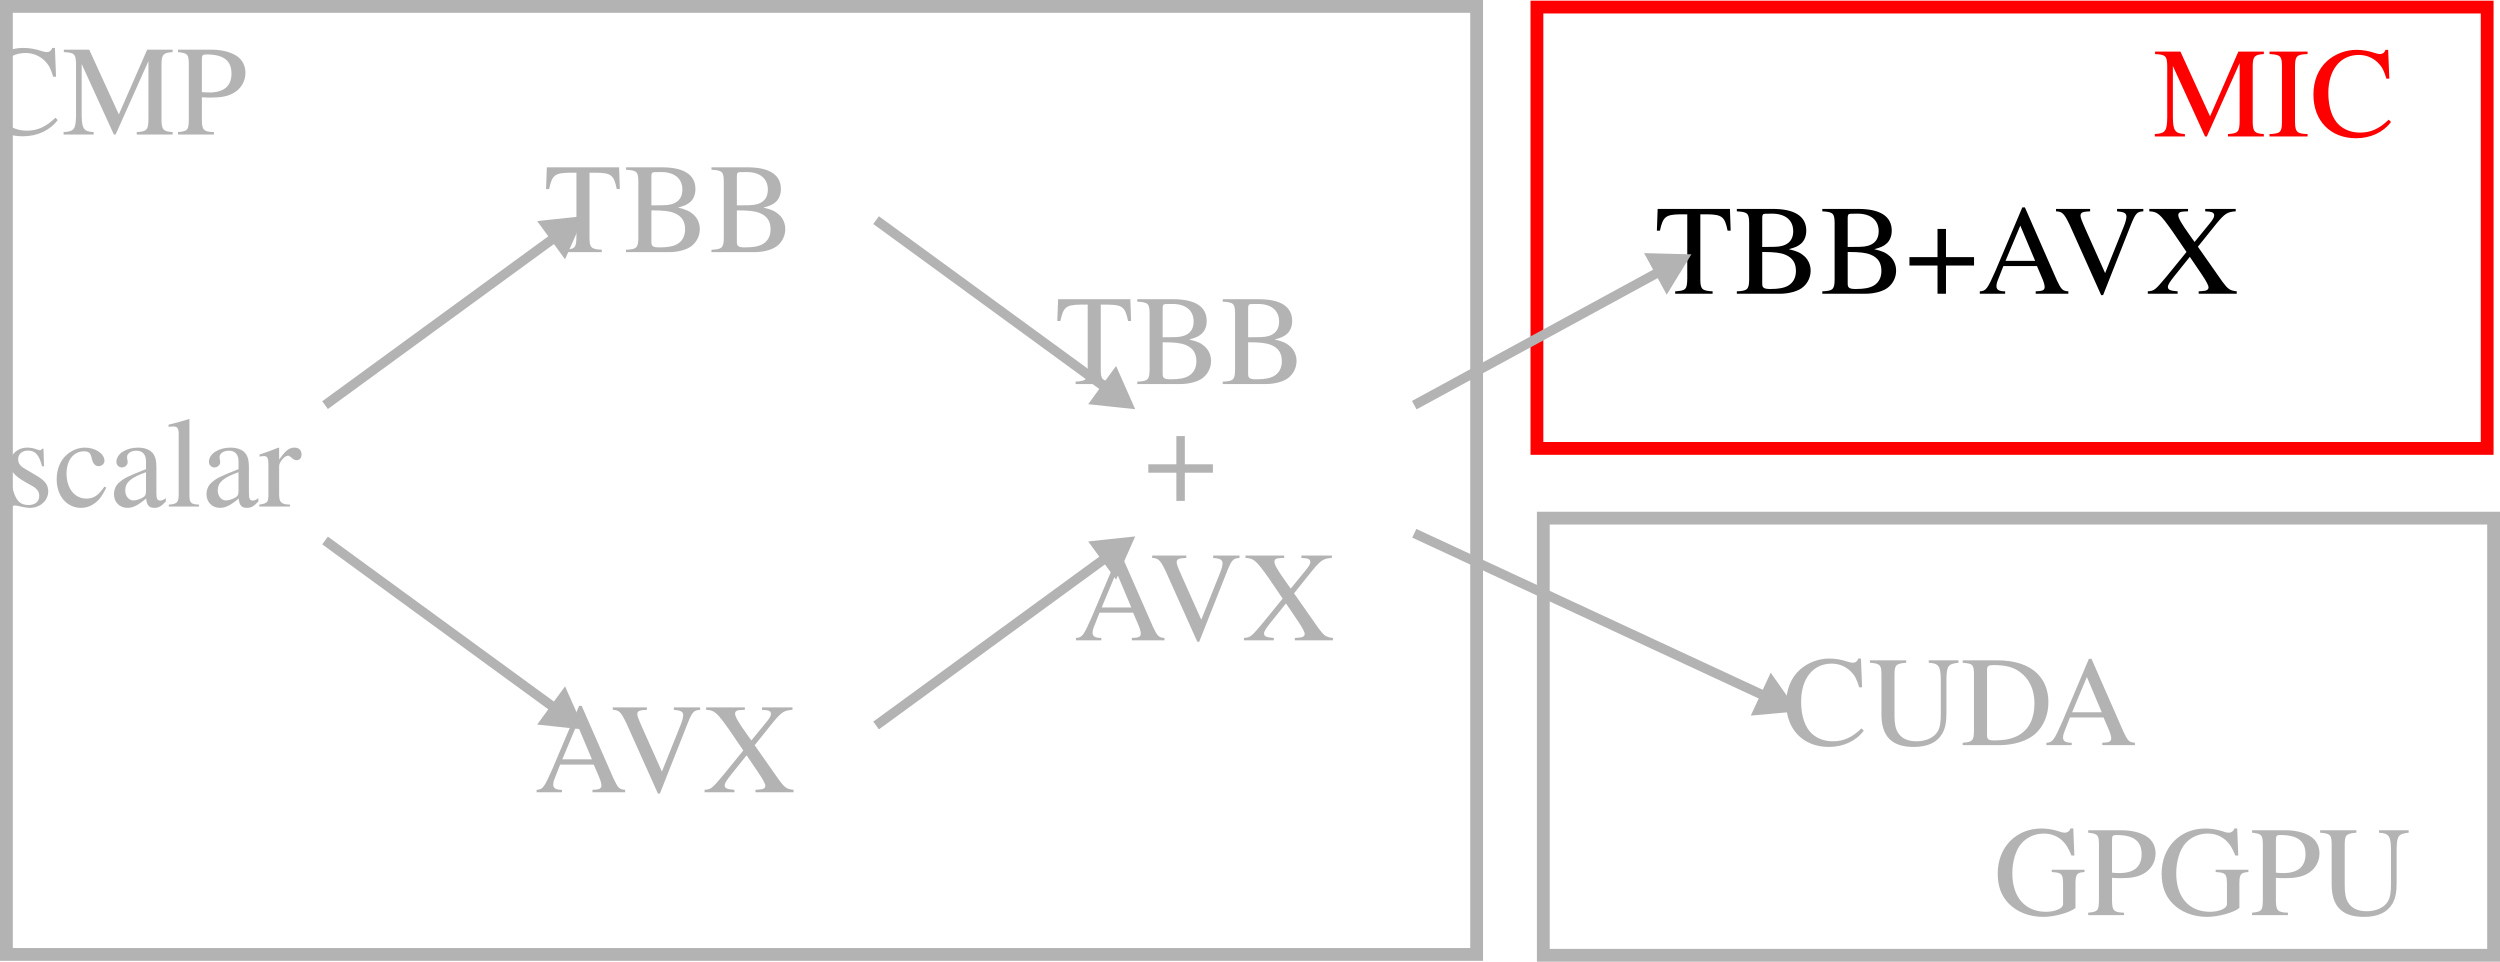
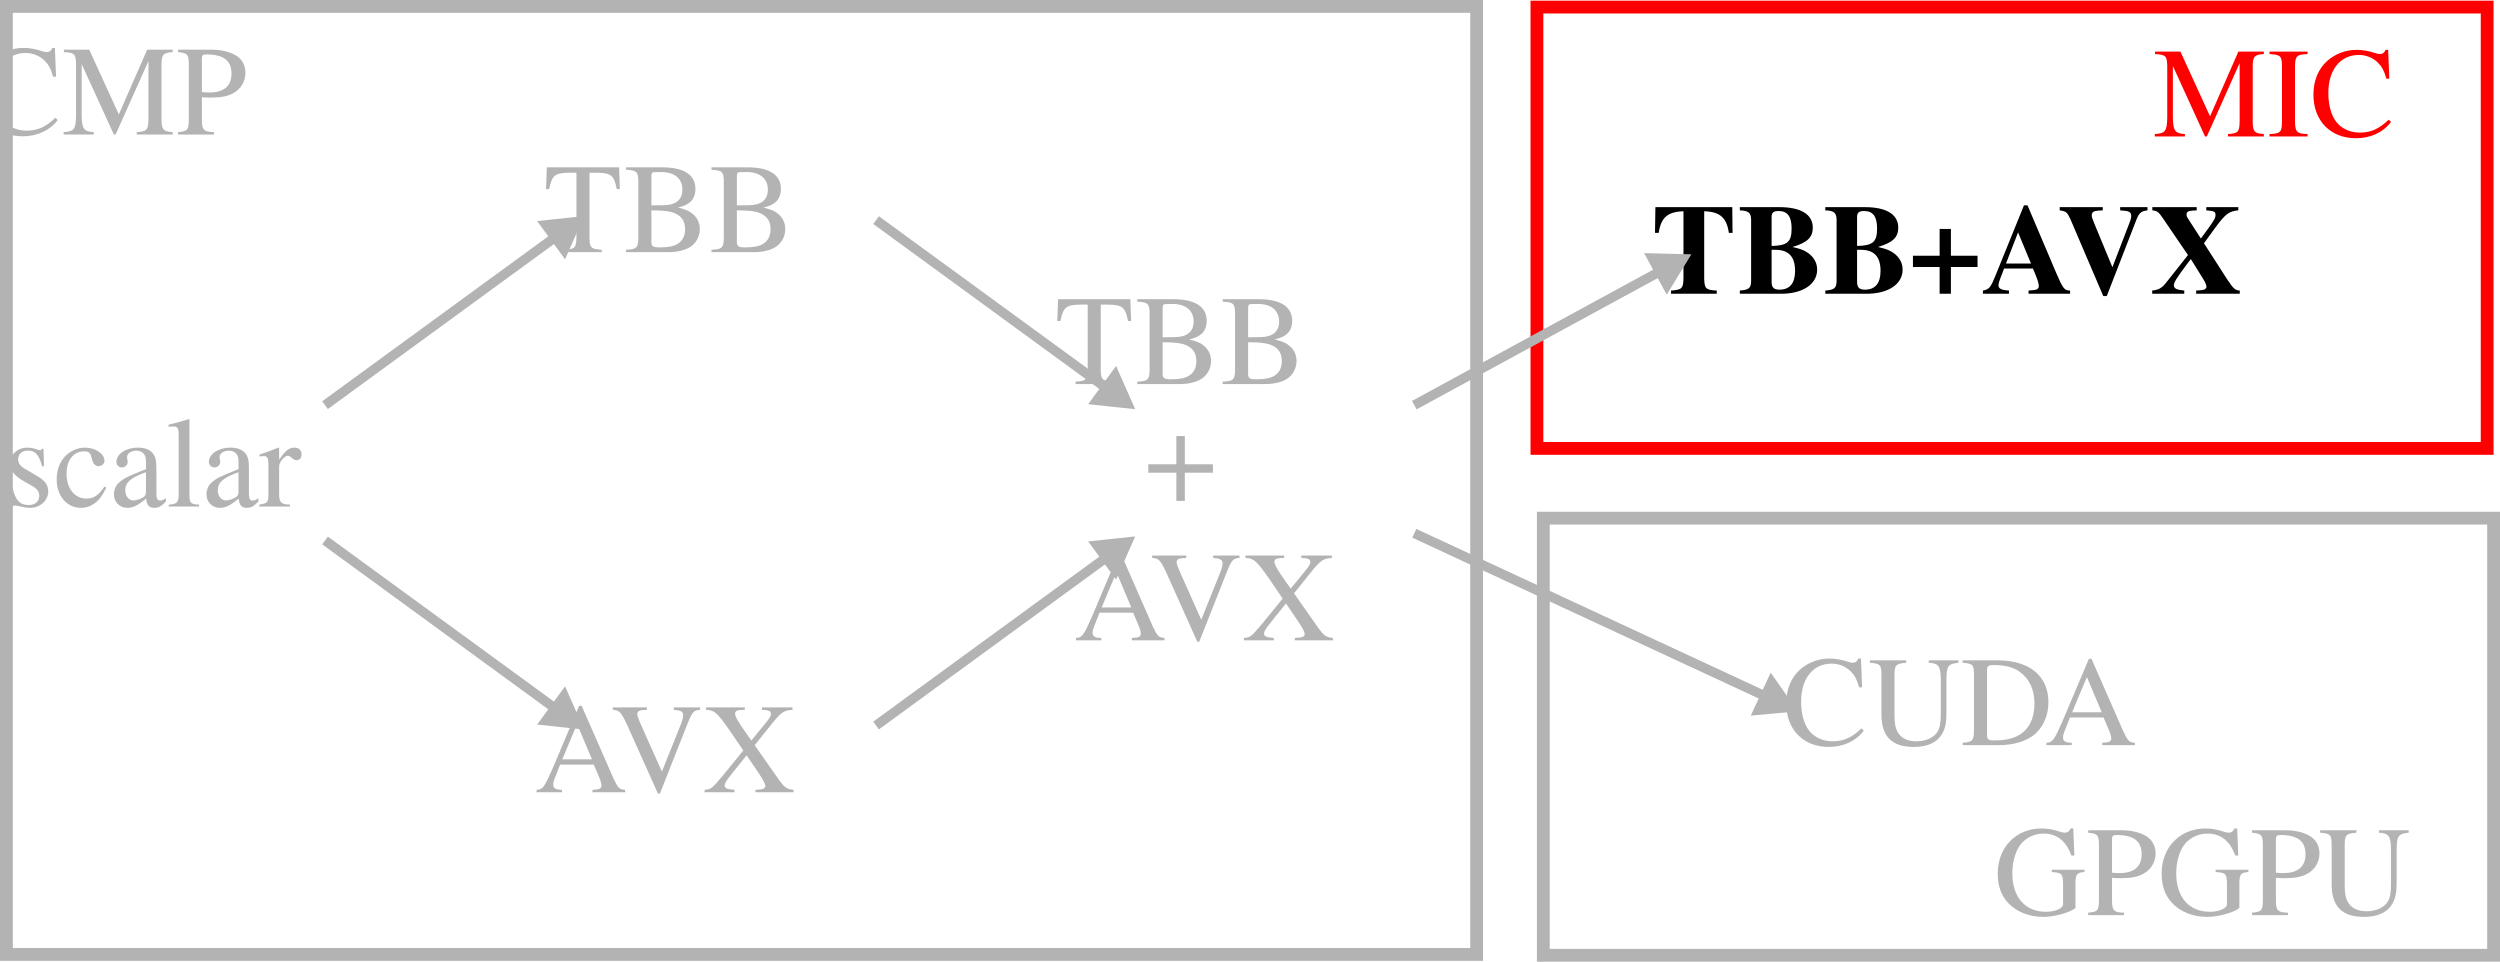
<svg xmlns="http://www.w3.org/2000/svg" width="789.181" height="303.581" id="svg2" version="1.0">
  <defs id="defs4">
    <marker orient="auto" refY="0" refX="0" id="marker5956" style="overflow:visible">
      <path id="path5958" d="m 5.77,0 -8.65,5 0,-10 8.65,5 z" style="fill:#b3b3b3;fill-opacity:1;fill-rule:evenodd;stroke:#b3b3b3;stroke-width:1pt;stroke-opacity:1;marker-start:none" transform="scale(0.4,0.4)" />
    </marker>
    <marker style="overflow:visible" id="marker5716" refX="0" refY="0" orient="auto">
      <path transform="scale(0.4,0.4)" style="fill:#b3b3b3;fill-opacity:1;fill-rule:evenodd;stroke:#b3b3b3;stroke-width:1pt;stroke-opacity:1;marker-start:none" d="m 5.77,0 -8.65,5 0,-10 8.65,5 z" id="path5718" />
    </marker>
    <marker orient="auto" refY="0" refX="0" id="TriangleInM" style="overflow:visible">
      <path id="path5556" d="m 5.77,0 -8.65,5 0,-10 8.65,5 z" style="fill-rule:evenodd;stroke:#000000;stroke-width:1pt" transform="scale(-0.4,-0.4)" />
    </marker>
    <marker style="overflow:visible" id="marker5276" refX="0" refY="0" orient="auto">
      <path transform="scale(-0.4,-0.4)" style="fill:#000000;fill-opacity:1;fill-rule:evenodd;stroke:#000000;stroke-width:1pt;stroke-opacity:1" d="m 5.77,0 -8.65,5 0,-10 8.65,5 z" id="path5278" />
    </marker>
    <marker orient="auto" refY="0" refX="0" id="marker5116" style="overflow:visible">
      <path id="path5118" d="m 5.77,0 -8.65,5 0,-10 8.65,5 z" style="fill:#b3b3b3;fill-opacity:1;fill-rule:evenodd;stroke:#b3b3b3;stroke-width:1pt;stroke-opacity:1;marker-start:none" transform="scale(0.4,0.4)" />
    </marker>
    <marker style="overflow:visible" id="marker4846" refX="0" refY="0" orient="auto">
      <path transform="scale(0.4,0.4)" style="fill:#000000;fill-opacity:1;fill-rule:evenodd;stroke:#000000;stroke-width:1pt;stroke-opacity:1;marker-start:none" d="m 5.77,0 -8.65,5 0,-10 8.65,5 z" id="path4848" />
    </marker>
    <marker style="overflow:visible" id="marker4350" refX="0" refY="0" orient="auto">
      <path transform="scale(0.4,0.4)" style="fill:#b3b3b3;fill-opacity:1;fill-rule:evenodd;stroke:#b3b3b3;stroke-width:1pt;stroke-opacity:1;marker-start:none" d="m 5.77,0 -8.65,5 0,-10 8.65,5 z" id="path4352" />
    </marker>
    <marker style="overflow:visible" id="marker4244" refX="0" refY="0" orient="auto">
      <path transform="scale(0.4,0.4)" style="fill:#b3b3b3;fill-opacity:1;fill-rule:evenodd;stroke:#b3b3b3;stroke-width:1pt;stroke-opacity:1;marker-start:none" d="m 5.77,0 -8.65,5 0,-10 8.65,5 z" id="path4246" />
    </marker>
    <marker orient="auto" refY="0" refX="0" id="TriangleOutM" style="overflow:visible">
      <path id="path8724" d="m 5.77,0 -8.65,5 0,-10 8.65,5 z" style="fill:#b3b3b3;fill-opacity:1;fill-rule:evenodd;stroke:#b3b3b3;stroke-width:1pt;stroke-opacity:1;marker-start:none" transform="scale(0.4,0.4)" />
    </marker>
    <marker style="overflow:visible" id="TriangleOutL" refX="0" refY="0" orient="auto">
      <path transform="scale(0.8,0.8)" style="fill-rule:evenodd;stroke:#000000;stroke-width:1pt;marker-start:none" d="m 5.77,0 -8.65,5 0,-10 8.65,5 z" id="path3657" />
    </marker>
    <marker style="overflow:visible" id="TriangleOutLw" refX="0" refY="0" orient="auto">
      <path transform="scale(0.8,0.8)" style="fill:#ff0000;fill-rule:evenodd;stroke:#ff0000;stroke-width:1pt;marker-start:none" d="m 5.77,0 -8.65,5 0,-10 8.65,5 z" id="path4295" />
    </marker>
    <marker orient="auto" refY="0" refX="0" id="TriangleOutL-5" style="overflow:visible">
      <path id="path3657-8" d="m 5.77,0 -8.65,5 0,-10 8.65,5 z" style="fill-rule:evenodd;stroke:#000000;stroke-width:1pt;marker-start:none" transform="scale(0.8,0.8)" />
    </marker>
    <marker orient="auto" refY="0" refX="0" id="marker28627" style="overflow:visible">
      <path id="path28629" d="m 5.77,0 -8.65,5 0,-10 8.65,5 z" style="fill-rule:evenodd;stroke:#000000;stroke-width:1pt;marker-start:none" transform="scale(0.8,0.8)" />
    </marker>
    <marker orient="auto" refY="0" refX="0" id="marker28631" style="overflow:visible">
      <path id="path28633" d="m 5.77,0 -8.65,5 0,-10 8.65,5 z" style="fill-rule:evenodd;stroke:#000000;stroke-width:1pt;marker-start:none" transform="scale(0.8,0.8)" />
    </marker>
    <marker orient="auto" refY="0" refX="0" id="marker28635" style="overflow:visible">
      <path id="path28637" d="m 5.77,0 -8.65,5 0,-10 8.65,5 z" style="fill-rule:evenodd;stroke:#000000;stroke-width:1pt;marker-start:none" transform="scale(0.8,0.8)" />
    </marker>
    <marker orient="auto" refY="0" refX="0" id="marker28639" style="overflow:visible">
      <path id="path28641" d="m 5.77,0 -8.65,5 0,-10 8.65,5 z" style="fill-rule:evenodd;stroke:#000000;stroke-width:1pt;marker-start:none" transform="scale(0.8,0.8)" />
    </marker>
    <marker orient="auto" refY="0" refX="0" id="marker28643" style="overflow:visible">
      <path id="path28645" d="m 5.77,0 -8.65,5 0,-10 8.65,5 z" style="fill-rule:evenodd;stroke:#000000;stroke-width:1pt;marker-start:none" transform="scale(0.8,0.8)" />
    </marker>
  </defs>
  <g transform="translate(-53.26879,-491.2819)" id="layer1">
    <rect style="fill:none;stroke:#b3b3b3;stroke-width:4.045;stroke-miterlimit:4;stroke-dasharray:none;stroke-opacity:1" id="rect4363" width="464.111" height="299.269" x="55.291" y="493.304" />
    <text xml:space="preserve" style="color:#000000;font-style:normal;font-variant:normal;font-weight:normal;font-stretch:normal;font-size:30.339px;line-height:100%;font-family:Times;-inkscape-font-specification:Times;text-align:center;writing-mode:lr-tb;text-anchor:middle;display:inline;overflow:visible;visibility:visible;fill:#b3b3b3;fill-opacity:1;stroke:none;stroke-width:1;marker:none;enable-background:accumulate;" x="120.363" y="651.191" id="text4538">
      <tspan id="tspan4540" x="120.363" y="651.191" style="font-size:40.452px;fill:#b3b3b3;">scalar</tspan>
    </text>
    <text id="text4331" y="570.875" x="283.516" style="color:#000000;font-style:normal;font-variant:normal;font-weight:normal;font-stretch:normal;font-size:30.339px;line-height:100%;font-family:Times;-inkscape-font-specification:Times;text-align:center;writing-mode:lr-tb;text-anchor:middle;display:inline;overflow:visible;visibility:visible;fill:#b3b3b3;fill-opacity:1;stroke:none;stroke-width:1;marker:none;enable-background:accumulate;" xml:space="preserve" transform="scale(0.9999911,1.000009)">
      <tspan y="570.875" x="283.516" id="tspan4333" style="font-size:40.452px;fill:#b3b3b3;">TBB</tspan>
    </text>
    <text xml:space="preserve" style="color:#000000;font-style:normal;font-variant:normal;font-weight:normal;font-stretch:normal;font-size:30.339px;line-height:100%;font-family:Times;-inkscape-font-specification:Times;text-align:center;writing-mode:lr-tb;text-anchor:middle;display:inline;overflow:visible;visibility:visible;fill:#b3b3b3;fill-opacity:1;stroke:none;stroke-width:1;marker:none;enable-background:accumulate;" x="282.231" y="741.369" id="text4335" transform="scale(0.9999952,1.000005)">
      <tspan id="tspan4337" x="282.231" y="741.369" style="font-size:40.452px;fill:#b3b3b3;">AVX</tspan>
    </text>
    <text id="text4339" y="612.517" x="452.493" style="color:#000000;font-style:normal;font-variant:normal;font-weight:normal;font-stretch:normal;font-size:30.339px;line-height:100%;font-family:Times;-inkscape-font-specification:Times;text-align:center;writing-mode:lr-tb;text-anchor:middle;display:inline;overflow:visible;visibility:visible;fill:#b3b3b3;fill-opacity:1;stroke:none;stroke-width:1;marker:none;enable-background:accumulate;" xml:space="preserve" transform="scale(0.999997,1.000003)">
      <tspan y="612.517" x="452.493" id="tspan4341" style="font-size:40.452px;fill:#b3b3b3;">TBB</tspan>
      <tspan y="652.969" x="452.493" style="font-size:40.452px;fill:#b3b3b3;" id="tspan29540" dy="-3.561">+</tspan>
      <tspan y="693.421" x="452.493" style="font-size:40.452px;fill:#b3b3b3;" id="tspan29538">AVX</tspan>
    </text>
    <text xml:space="preserve" style="color:#000000;font-style:normal;font-variant:normal;font-weight:normal;font-stretch:normal;font-size:30.339px;line-height:100%;font-family:Times;-inkscape-font-specification:Times;text-align:center;writing-mode:lr-tb;text-anchor:middle;display:inline;overflow:visible;visibility:visible;fill:#000000;fill-opacity:1;stroke:none;stroke-width:1;marker:none;enable-background:accumulate;" x="686.801" y="584.013" id="text4343">
-       <tspan id="tspan4345" x="686.801" y="584.013" style="font-size:40.452px;fill:#000000;">TBB+AVX</tspan>
+       <tspan id="tspan4345" x="686.801" y="584.013" style="font-size:40.452px;fill:#000000;font-weight:bold">TBB+AVX</tspan>
    </text>
    <text id="text4347" y="726.508" x="690.89" style="color:#000000;font-style:normal;font-variant:normal;font-weight:normal;font-stretch:normal;font-size:30.339px;line-height:100%;font-family:Times;-inkscape-font-specification:Times;text-align:center;writing-mode:lr-tb;text-anchor:middle;display:inline;overflow:visible;visibility:visible;fill:#b3b3b3;fill-opacity:1;stroke:none;stroke-width:1;marker:none;enable-background:accumulate;" xml:space="preserve">
      <tspan y="726.508" x="690.89" id="tspan4349" style="font-size:40.452px;fill:#b3b3b3;">CUDA</tspan>
    </text>
    <rect y="493.515" x="538.434" height="139.316" width="299.962" id="rect4365" style="fill:none;stroke:#ff0000;stroke-width:4.045;stroke-miterlimit:4;stroke-dasharray:none;stroke-opacity:1" />
    <rect style="fill:none;stroke:#b3b3b3;stroke-width:4.045;stroke-miterlimit:4;stroke-dasharray:none;stroke-opacity:1" id="rect4369" width="299.978" height="137.995" x="540.449" y="654.846" />
    <text transform="scale(0.9999911,1.000009)" xml:space="preserve" style="color:#000000;font-style:normal;font-variant:normal;font-weight:normal;font-stretch:normal;font-size:30.339px;line-height:100%;font-family:Times;-inkscape-font-specification:Times;text-align:center;writing-mode:lr-tb;text-anchor:middle;display:inline;overflow:visible;visibility:visible;fill:#b3b3b3;fill-opacity:1;stroke:none;stroke-width:1;marker:none;enable-background:accumulate;" x="107.563" y="533.742" id="text4373">
      <tspan style="font-size:40.452px;fill:#b3b3b3;" id="tspan4375" x="107.563" y="533.742">CMP</tspan>
    </text>
    <text id="text4377" y="534.356" x="790.172" style="color:#000000;font-style:normal;font-variant:normal;font-weight:normal;font-stretch:normal;font-size:30.339px;line-height:100%;font-family:Times;-inkscape-font-specification:Times;text-align:center;writing-mode:lr-tb;text-anchor:middle;display:inline;overflow:visible;visibility:visible;fill:#ff0000;fill-opacity:1;stroke:none;stroke-width:1;marker:none;enable-background:accumulate;" xml:space="preserve" transform="scale(0.9999911,1.000009)">
      <tspan y="534.356" x="790.172" id="tspan4379" style="font-size:40.452px;fill:#ff0000;">MIC</tspan>
    </text>
    <text transform="scale(0.9999911,1.000009)" xml:space="preserve" style="color:#000000;font-style:normal;font-variant:normal;font-weight:normal;font-stretch:normal;font-size:30.339px;line-height:100%;font-family:Times;-inkscape-font-specification:Times;text-align:center;writing-mode:lr-tb;text-anchor:middle;display:inline;overflow:visible;visibility:visible;fill:#b3b3b3;fill-opacity:1;stroke:none;stroke-width:1;marker:none;enable-background:accumulate;" x="767.422" y="780.149" id="text4381">
      <tspan style="font-size:40.452px;fill:#b3b3b3;" id="tspan4383" x="767.422" y="780.149">GPGPU</tspan>
    </text>
    <path style="color:#000000;display:inline;overflow:visible;visibility:visible;fill:none;stroke:#b3b3b3;stroke-width:3.034;stroke-linecap:butt;stroke-linejoin:miter;stroke-miterlimit:4;stroke-dasharray:none;stroke-dashoffset:0;stroke-opacity:1;marker:none;marker-end:url(#marker4350);enable-background:accumulate" d="M 155.878,619.173 230.714,564.563" id="path28770" />
    <path id="path30346" d="m 499.72,619.173 79.893,-43.486" style="color:#000000;display:inline;overflow:visible;visibility:visible;fill:none;stroke:#b3b3b3;stroke-width:3.034;stroke-linecap:butt;stroke-linejoin:miter;stroke-miterlimit:4;stroke-dasharray:none;stroke-dashoffset:0;stroke-opacity:1;marker:none;marker-end:url(#TriangleOutM);enable-background:accumulate" />
    <path style="color:#000000;display:inline;overflow:visible;visibility:visible;fill:none;stroke:#b3b3b3;stroke-width:3.034;stroke-linecap:butt;stroke-linejoin:miter;stroke-miterlimit:4;stroke-dasharray:none;stroke-dashoffset:0;stroke-opacity:1;marker:none;marker-end:url(#marker4244);enable-background:accumulate" d="m 499.72,659.626 113.266,52.588" id="path30348" />
    <path id="path5114" d="m 155.878,661.898 74.836,54.61" style="color:#000000;display:inline;overflow:visible;visibility:visible;fill:none;stroke:#b3b3b3;stroke-width:3.034;stroke-linecap:butt;stroke-linejoin:miter;stroke-miterlimit:4;stroke-dasharray:none;stroke-dashoffset:0;stroke-opacity:1;marker:none;marker-end:url(#marker5116);enable-background:accumulate" />
    <path style="color:#000000;display:inline;overflow:visible;visibility:visible;fill:none;stroke:#b3b3b3;stroke-width:3.034;stroke-linecap:butt;stroke-linejoin:miter;stroke-miterlimit:4;stroke-dasharray:none;stroke-dashoffset:0;stroke-opacity:1;marker:none;marker-end:url(#marker5716);enable-background:accumulate" d="m 329.822,560.768 74.836,54.61" id="path5714" />
    <path id="path5954" d="m 329.822,720.304 74.836,-54.61" style="color:#000000;display:inline;overflow:visible;visibility:visible;fill:none;stroke:#b3b3b3;stroke-width:3.034;stroke-linecap:butt;stroke-linejoin:miter;stroke-miterlimit:4;stroke-dasharray:none;stroke-dashoffset:0;stroke-opacity:1;marker:none;marker-end:url(#marker5956);enable-background:accumulate" />
  </g>
</svg>
